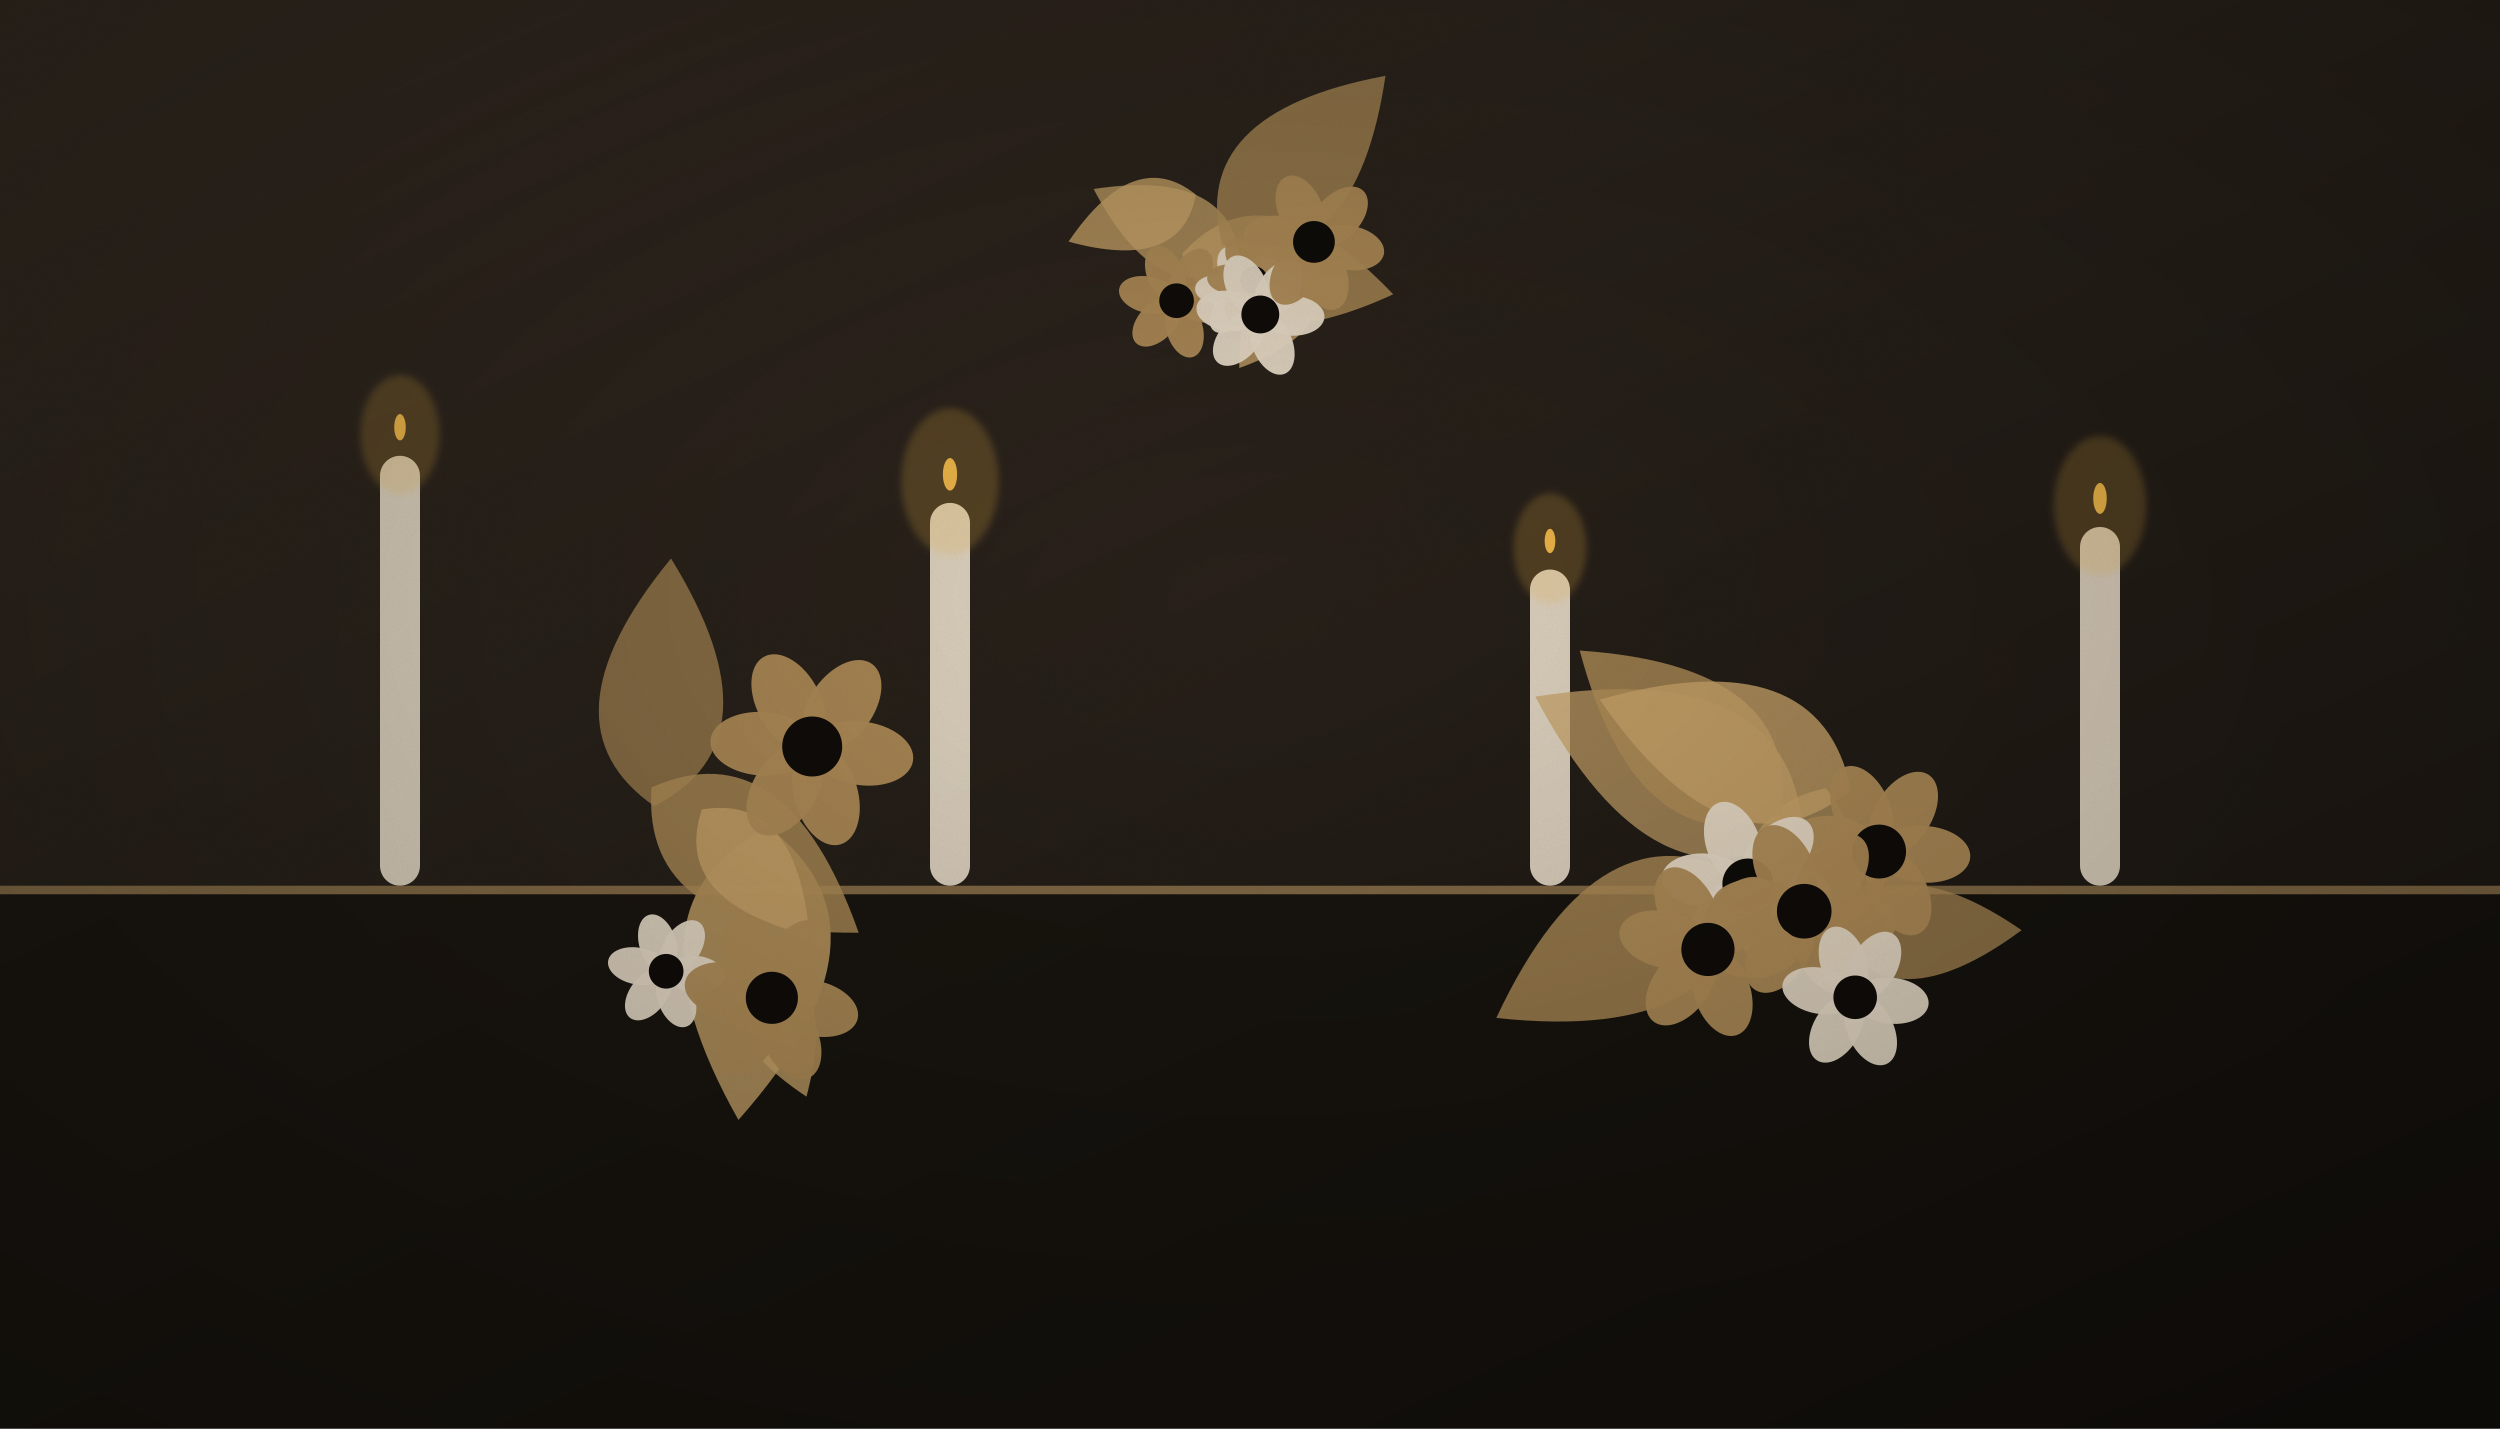
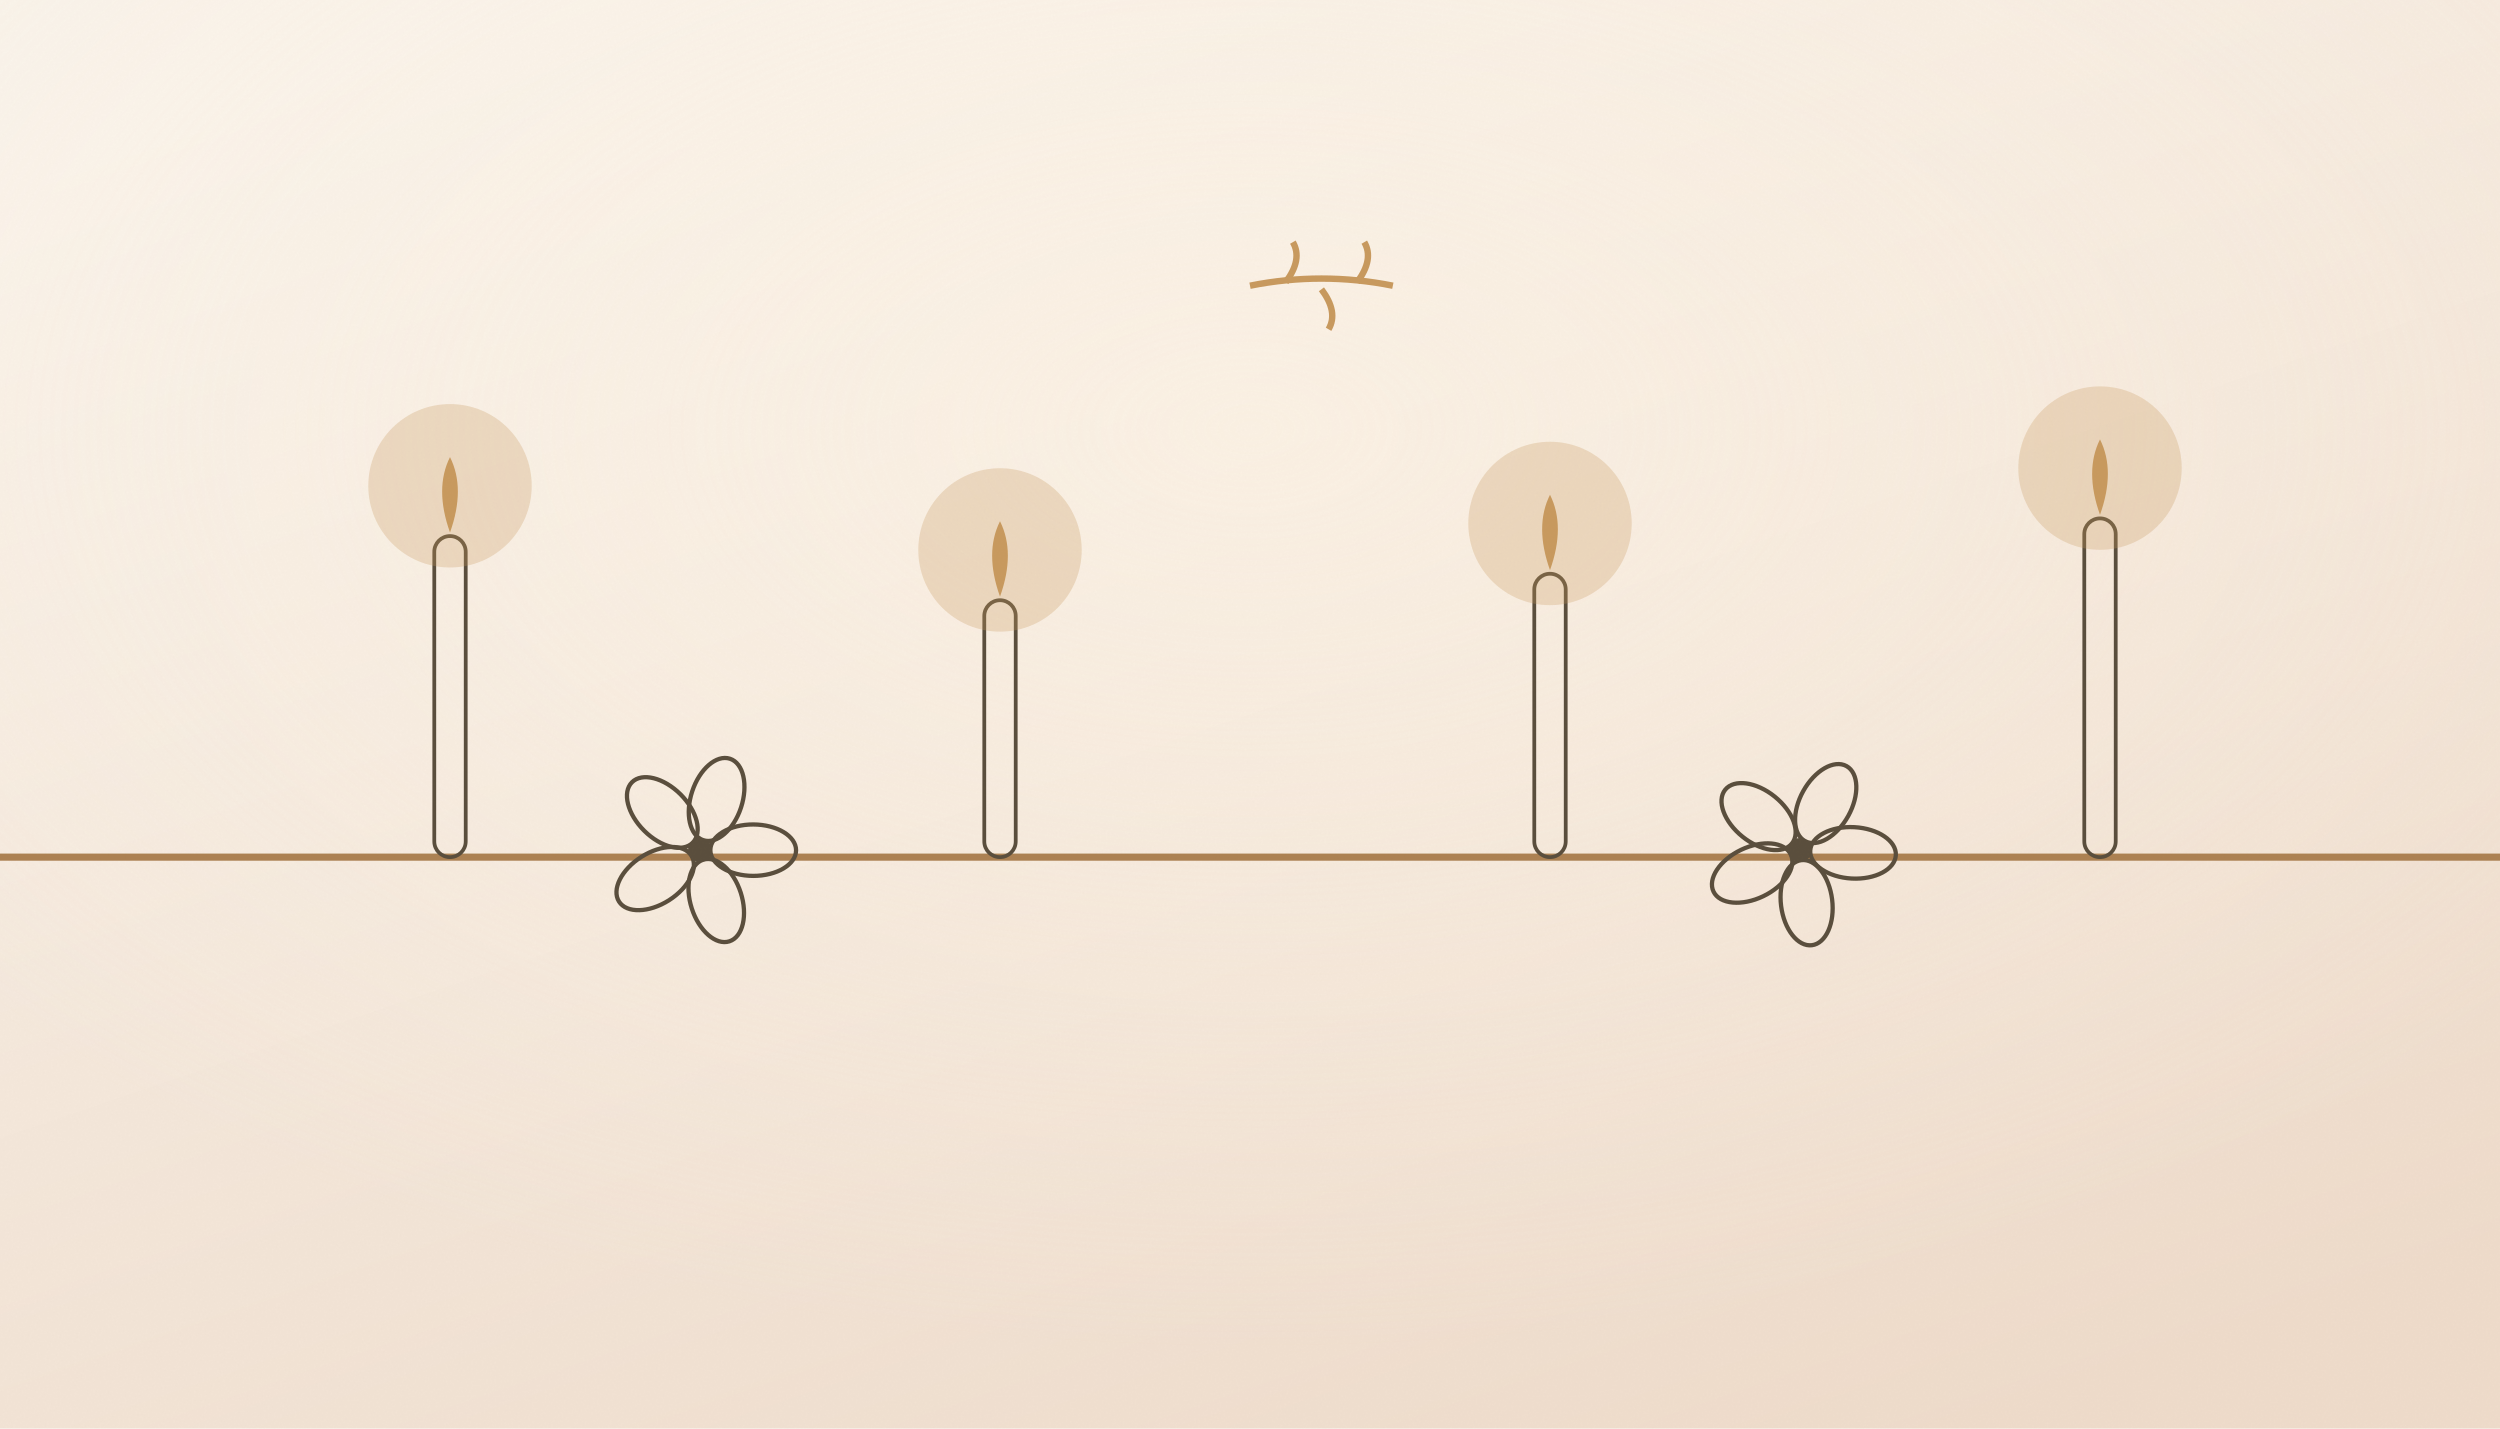
<svg xmlns="http://www.w3.org/2000/svg" width="1400" height="800" viewBox="0 0 1400 800" role="img">
  <defs>
-     <linearGradient id="g15" x1="0.1" y1="0" x2="0.9" y2="1">
-       <stop offset="0%" stop-color="#332a20" />
-       <stop offset="100%" stop-color="#191410" />
+     <linearGradient id="g15" x1="0.2" y1="0" x2="0.8" y2="1">
+       <stop offset="0%" stop-color="#faf3ea" />
+       <stop offset="100%" stop-color="#efdccb" />
    </linearGradient>
-     <radialGradient id="v15" cx="50%" cy="42%" r="72%">
-       <stop offset="0%" stop-color="#000000" stop-opacity="0" />
-       <stop offset="100%" stop-color="#000000" stop-opacity="0.3" />
+     <radialGradient id="glow15" cx="50%" cy="30%" r="65%">
+       <stop offset="0%" stop-color="#fff6e8" stop-opacity="0.55" />
+       <stop offset="100%" stop-color="#fff6e8" stop-opacity="0" />
    </radialGradient>
    <filter id="n15">
-       <feTurbulence type="fractalNoise" baseFrequency="0.8" numOctaves="2" stitchTiles="stitch" result="noise" />
-       <feColorMatrix in="noise" type="matrix" values="0 0 0 0 0  0 0 0 0 0  0 0 0 0 0  0 0 0 0.06 0" />
+       <feTurbulence type="fractalNoise" baseFrequency="0.85" numOctaves="2" stitchTiles="stitch" result="noise" />
+       <feColorMatrix in="noise" type="matrix" values="0 0 0 0 0  0 0 0 0 0  0 0 0 0 0  0 0 0 0.035 0" />
    </filter>
  </defs>
  <rect width="1400" height="800" fill="url(#g15)" />
-   <rect x="0" y="496" width="1400" height="304" fill="#0f0c09" opacity="0.55" />
-   <rect x="0" y="496" width="1400" height="4.8" fill="#c9a469" opacity="0.6" />
-   <rect x="212.8" y="255.25" width="22.4" height="240.75" rx="11.2" fill="#e8dcc8" opacity="0.95" />
-   <ellipse cx="224" cy="239.25" rx="3.235" ry="7.395" fill="#f0b74a" />
-   <ellipse cx="224" cy="243.25" rx="22.186" ry="33.279" fill="#f0b74a" opacity="0.22" filter="blur(2px)" />
-   <rect x="520.8" y="281.623" width="22.4" height="214.377" rx="11.2" fill="#e8dcc8" opacity="0.95" />
-   <ellipse cx="532" cy="265.623" rx="3.987" ry="9.114" fill="#f0b74a" />
-   <ellipse cx="532" cy="269.623" rx="27.342" ry="41.013" fill="#f0b74a" opacity="0.22" filter="blur(2px)" />
-   <rect x="856.8" y="318.944" width="22.4" height="177.056" rx="11.2" fill="#e8dcc8" opacity="0.95" />
-   <ellipse cx="868" cy="302.944" rx="2.988" ry="6.83" fill="#f0b74a" />
-   <ellipse cx="868" cy="306.944" rx="20.491" ry="30.736" fill="#f0b74a" opacity="0.22" filter="blur(2px)" />
-   <rect x="1164.8" y="295.112" width="22.4" height="200.888" rx="11.2" fill="#e8dcc8" opacity="0.95" />
-   <ellipse cx="1176" cy="279.112" rx="3.79" ry="8.662" fill="#f0b74a" />
-   <ellipse cx="1176" cy="283.112" rx="25.987" ry="38.981" fill="#f0b74a" opacity="0.22" filter="blur(2px)" />
-   <path d="M 430.856 463.809 Q 480.132 381.681 595.111 463.809 Q 480.132 545.937 430.856 463.809 Z" fill="#c9a469" opacity="0.844" transform="rotate(96.0571 430.8556 463.8091)" />
-   <path d="M 364.858 440.947 Q 407.369 370.094 506.564 440.947 Q 407.369 511.8 364.858 440.947 Z" fill="#b08d57" opacity="0.843" transform="rotate(35.0463 364.8576 440.9469)" />
-   <path d="M 393.057 453.319 Q 420.872 406.961 485.773 453.319 Q 420.872 499.677 393.057 453.319 Z" fill="#c9a469" opacity="0.799" transform="rotate(49.49846 393.0572 453.3193)" />
-   <path d="M 366.417 451.445 Q 408.122 381.938 505.431 451.445 Q 408.122 520.952 366.417 451.445 Z" fill="#b08d57" opacity="0.708" transform="rotate(273.858 366.4173 451.4449)" />
-   <path d="M 420.345 531.62 Q 446.822 487.493 508.6 531.62 Q 446.822 575.747 420.345 531.62 Z" fill="#c9a469" opacity="0.824" transform="rotate(69.23611 420.3453 531.6198)" />
-   <g>
-     <ellipse cx="482.6" cy="421.9" rx="29.0" ry="17.8" fill="#b08d57" opacity="0.96" transform="rotate(7.9478 482.6 421.9)" />
-     <ellipse cx="462.6" cy="445.0" rx="29.0" ry="17.8" fill="#b08d57" opacity="0.96" transform="rotate(73.95891 462.6 445.0)" />
-     <ellipse cx="439.7" cy="441.7" rx="29.0" ry="17.8" fill="#b08d57" opacity="0.96" transform="rotate(122.5919 439.7 441.7)" />
-     <ellipse cx="426.8" cy="416.5" rx="29.0" ry="17.8" fill="#b08d57" opacity="0.96" transform="rotate(183.2463 426.8 416.5)" />
-     <ellipse cx="441.6" cy="393.3" rx="29.0" ry="17.8" fill="#b08d57" opacity="0.96" transform="rotate(241.8191 441.6 393.3)" />
-     <ellipse cx="471.3" cy="395.3" rx="29.0" ry="17.8" fill="#b08d57" opacity="0.96" transform="rotate(305.9587 471.3 395.3)" />
-     <circle cx="454.831" cy="418.04" r="16.8" fill="#0f0c09" />
+   <rect width="1400" height="800" fill="url(#glow15)" />
+   <line x1="0" y1="480" x2="1400" y2="480" stroke="#ad8253" stroke-width="4" />
+   <rect x="243.2" y="300.2" width="17.6" height="179.8" rx="8.8" fill="none" stroke="#5b4f3d" stroke-width="2.112" />
+   <circle cx="252" cy="272.04" r="45.76" fill="#c99a5f" opacity="0.28" />
+   <path d="M 252 298.2 q 8.8 -24.64 0 -42.24 q -8.8 17.6 0 42.24" fill="#c99a5f" />
+   <rect x="551.2" y="336.124" width="17.6" height="143.876" rx="8.8" fill="none" stroke="#5b4f3d" stroke-width="2.112" />
+   <circle cx="560" cy="307.964" r="45.76" fill="#c99a5f" opacity="0.28" />
+   <path d="M 560 334.124 q 8.8 -24.64 0 -42.24 q -8.8 17.6 0 42.24" fill="#c99a5f" />
+   <rect x="859.2" y="321.299" width="17.6" height="158.701" rx="8.8" fill="none" stroke="#5b4f3d" stroke-width="2.112" />
+   <circle cx="868" cy="293.139" r="45.76" fill="#c99a5f" opacity="0.28" />
+   <path d="M 868 319.299 q 8.8 -24.64 0 -42.24 q -8.8 17.6 0 42.24" fill="#c99a5f" />
+   <rect x="1167.2" y="290.293" width="17.6" height="189.707" rx="8.8" fill="none" stroke="#5b4f3d" stroke-width="2.112" />
+   <circle cx="1176" cy="262.133" r="45.76" fill="#c99a5f" opacity="0.28" />
+   <path d="M 1176 288.293 q 8.8 -24.64 0 -42.24 q -8.8 17.6 0 42.24" fill="#c99a5f" />
+   <g fill="none" stroke="#5b4f3d" stroke-width="2.4">
+     <ellipse cx="421.8" cy="476.1" rx="24.0" ry="14.4" transform="rotate(0.1512954 421.8 476.1)" />
+     <ellipse cx="401.1" cy="504.3" rx="24.0" ry="14.4" transform="rotate(72.14427 401.1 504.3)" />
+     <ellipse cx="366.9" cy="492.0" rx="24.0" ry="14.4" transform="rotate(147.565 366.9 492.0)" />
+     <ellipse cx="370.9" cy="455.0" rx="24.0" ry="14.4" transform="rotate(224.8926 370.9 455.0)" />
+     <ellipse cx="401.3" cy="447.7" rx="24.0" ry="14.4" transform="rotate(288.1762 401.3 447.7)" />
+     <circle cx="392" cy="476" r="6.7" fill="#5b4f3d" stroke="none" />
  </g>
-   <g>
-     <ellipse cx="389.2" cy="545.5" rx="16.8" ry="10.3" fill="#e8dcc8" opacity="0.96" transform="rotate(5.680395 389.2 545.5)" />
-     <ellipse cx="378.7" cy="559.1" rx="16.8" ry="10.3" fill="#e8dcc8" opacity="0.96" transform="rotate(69.66891 378.7 559.1)" />
-     <ellipse cx="363.1" cy="556.7" rx="16.8" ry="10.3" fill="#e8dcc8" opacity="0.96" transform="rotate(127.8181 363.1 556.7)" />
-     <ellipse cx="357.1" cy="541.0" rx="16.8" ry="10.3" fill="#e8dcc8" opacity="0.96" transform="rotate(190.4287 357.1 541.0)" />
-     <ellipse cx="368.3" cy="528.4" rx="16.8" ry="10.3" fill="#e8dcc8" opacity="0.96" transform="rotate(252.9472 368.3 528.4)" />
-     <ellipse cx="382.1" cy="530.4" rx="16.8" ry="10.3" fill="#e8dcc8" opacity="0.96" transform="rotate(303.9234 382.1 530.4)" />
-     <circle cx="373.037" cy="543.912" r="9.7" fill="#0f0c09" />
+   <g fill="none" stroke="#5b4f3d" stroke-width="2.4">
+     <ellipse cx="1037.7" cy="477.6" rx="24.0" ry="14.4" transform="rotate(3.057592 1037.7 477.6)" />
+     <ellipse cx="1011.7" cy="505.5" rx="24.0" ry="14.4" transform="rotate(82.92284 1011.7 505.5)" />
+     <ellipse cx="981.2" cy="488.9" rx="24.0" ry="14.4" transform="rotate(154.3676 981.2 488.9)" />
+     <ellipse cx="984.8" cy="457.3" rx="24.0" ry="14.4" transform="rotate(218.842 984.8 457.3)" />
+     <ellipse cx="1022.4" cy="450.0" rx="24.0" ry="14.4" transform="rotate(299.0167 1022.4 450.0)" />
+     <circle cx="1008" cy="476" r="6.7" fill="#5b4f3d" stroke="none" />
  </g>
-   <g>
-     <ellipse cx="455.9" cy="564.6" rx="25.1" ry="15.4" fill="#b08d57" opacity="0.96" transform="rotate(13.85753 455.9 564.6)" />
-     <ellipse cx="442.5" cy="580.8" rx="25.1" ry="15.4" fill="#b08d57" opacity="0.96" transform="rotate(65.08049 442.5 580.8)" />
-     <ellipse cx="419.4" cy="579.4" rx="25.1" ry="15.4" fill="#b08d57" opacity="0.96" transform="rotate(122.0028 419.4 579.4)" />
-     <ellipse cx="408.3" cy="554.5" rx="25.1" ry="15.4" fill="#b08d57" opacity="0.96" transform="rotate(190.1507 408.3 554.5)" />
-     <ellipse cx="422.3" cy="536.6" rx="25.1" ry="15.4" fill="#b08d57" opacity="0.96" transform="rotate(245.872 422.3 536.6)" />
-     <ellipse cx="445.0" cy="538.1" rx="25.1" ry="15.4" fill="#b08d57" opacity="0.96" transform="rotate(301.5896 445.0 538.1)" />
-     <circle cx="432.243" cy="558.784" r="14.6" fill="#0f0c09" />
+   <g stroke="#c99a5f" stroke-width="3.6" fill="none" transform="rotate(0 700 160)">
+     <path d="M 700 160 Q 740 152 780 160" />
+     <path d="M 720 158 q 9.6 -12.8 4 -22.4" />
+     <path d="M 740 162 q 9.6 12.8 4 22.4" />
+     <path d="M 760 158 q 9.6 -12.8 4 -22.4" />
  </g>
-   <path d="M 1009.678 465.298 Q 1059.993 381.439 1177.397 465.298 Q 1059.993 549.157 1009.678 465.298 Z" fill="#c9a469" opacity="0.732" transform="rotate(206.6404 1009.678 465.2979)" />
-   <path d="M 977.013 491.769 Q 1024.897 411.962 1136.627 491.769 Q 1024.897 571.576 977.013 491.769 Z" fill="#b08d57" opacity="0.833" transform="rotate(150.6296 977.0132 491.7691)" />
-   <path d="M 1022.546 441.475 Q 1056.066 385.608 1134.281 441.475 Q 1056.066 497.342 1022.546 441.475 Z" fill="#c9a469" opacity="0.716" transform="rotate(110.0818 1022.546 441.4749)" />
-   <path d="M 997.24 456.934 Q 1040.983 384.029 1143.05 456.934 Q 1040.983 529.839 997.24 456.934 Z" fill="#b08d57" opacity="0.827" transform="rotate(219.4414 997.2395 456.9337)" />
-   <path d="M 1036.501 442.442 Q 1081.349 367.694 1185.996 442.442 Q 1081.349 517.19 1036.501 442.442 Z" fill="#c9a469" opacity="0.82" transform="rotate(199.8194 1036.501 442.442)" />
-   <path d="M 1026.849 522.74 Q 1058.426 470.111 1132.107 522.74 Q 1058.426 575.369 1026.849 522.74 Z" fill="#b08d57" opacity="0.781" transform="rotate(358.9938 1026.849 522.7403)" />
-   <g>
-     <ellipse cx="1077.4" cy="478.4" rx="26.0" ry="15.9" fill="#b08d57" opacity="0.96" transform="rotate(3.594556 1077.4 478.4)" />
-     <ellipse cx="1063.3" cy="499.4" rx="26.0" ry="15.9" fill="#b08d57" opacity="0.96" transform="rotate(63.9063 1063.3 499.4)" />
-     <ellipse cx="1036.2" cy="496.1" rx="26.0" ry="15.9" fill="#b08d57" opacity="0.96" transform="rotate(129.9616 1036.2 496.1)" />
-     <ellipse cx="1027.5" cy="473.1" rx="26.0" ry="15.9" fill="#b08d57" opacity="0.96" transform="rotate(188.7186 1027.5 473.1)" />
-     <ellipse cx="1042.6" cy="453.7" rx="26.0" ry="15.9" fill="#b08d57" opacity="0.96" transform="rotate(247.2952 1042.6 453.7)" />
-     <ellipse cx="1065.9" cy="455.7" rx="26.0" ry="15.9" fill="#b08d57" opacity="0.96" transform="rotate(302.7291 1065.9 455.7)" />
-     <circle cx="1052.29" cy="476.869" r="15.1" fill="#0f0c09" />
-   </g>
-   <g>
-     <ellipse cx="1002.2" cy="499.4" rx="24.6" ry="15.1" fill="#e8dcc8" opacity="0.96" transform="rotate(10.51172 1002.2 499.4)" />
-     <ellipse cx="986.3" cy="517.7" rx="24.6" ry="15.1" fill="#e8dcc8" opacity="0.96" transform="rotate(71.58607 986.3 517.7)" />
-     <ellipse cx="964.8" cy="514.3" rx="24.6" ry="15.1" fill="#e8dcc8" opacity="0.96" transform="rotate(126.0695 964.8 514.3)" />
-     <ellipse cx="955.1" cy="493.1" rx="24.6" ry="15.1" fill="#e8dcc8" opacity="0.96" transform="rotate(184.7934 955.1 493.1)" />
-     <ellipse cx="970.7" cy="472.7" rx="24.6" ry="15.1" fill="#e8dcc8" opacity="0.96" transform="rotate(250.1008 970.7 472.7)" />
-     <ellipse cx="995.4" cy="478.0" rx="24.6" ry="15.1" fill="#e8dcc8" opacity="0.96" transform="rotate(314.2551 995.4 478.0)" />
-     <circle cx="978.829" cy="495.074" r="14.3" fill="#0f0c09" />
-   </g>
-   <g>
-     <ellipse cx="1035.5" cy="514.7" rx="26.4" ry="16.2" fill="#b08d57" opacity="0.96" transform="rotate(9.968491 1035.5 514.7)" />
-     <ellipse cx="1022.7" cy="532.6" rx="26.4" ry="16.2" fill="#b08d57" opacity="0.96" transform="rotate(61.06251 1022.7 532.6)" />
-     <ellipse cx="996.9" cy="532.0" rx="26.4" ry="16.2" fill="#b08d57" opacity="0.96" transform="rotate(121.879 996.9 532.0)" />
-     <ellipse cx="984.9" cy="508.4" rx="26.4" ry="16.2" fill="#b08d57" opacity="0.96" transform="rotate(184.1507 984.9 508.4)" />
-     <ellipse cx="999.7" cy="487.0" rx="26.4" ry="16.2" fill="#b08d57" opacity="0.96" transform="rotate(245.4461 999.7 487.0)" />
-     <ellipse cx="1026.0" cy="490.0" rx="26.4" ry="16.2" fill="#b08d57" opacity="0.96" transform="rotate(307.5778 1026.0 490.0)" />
-     <circle cx="1010.368" cy="510.28" r="15.3" fill="#0f0c09" />
-   </g>
-   <g>
-     <ellipse cx="1059.1" cy="560.4" rx="21.0" ry="12.9" fill="#e8dcc8" opacity="0.96" transform="rotate(5.545862 1059.1 560.4)" />
-     <ellipse cx="1047.6" cy="576.8" rx="21.0" ry="12.9" fill="#e8dcc8" opacity="0.96" transform="rotate(64.56447 1047.6 576.8)" />
-     <ellipse cx="1028.5" cy="575.9" rx="21.0" ry="12.9" fill="#e8dcc8" opacity="0.96" transform="rotate(120.971 1028.5 575.9)" />
-     <ellipse cx="1018.9" cy="554.8" rx="21.0" ry="12.9" fill="#e8dcc8" opacity="0.96" transform="rotate(190.3715 1018.9 554.8)" />
-     <ellipse cx="1032.4" cy="539.2" rx="21.0" ry="12.9" fill="#e8dcc8" opacity="0.96" transform="rotate(251.2359 1032.4 539.2)" />
-     <ellipse cx="1049.3" cy="541.0" rx="21.0" ry="12.9" fill="#e8dcc8" opacity="0.96" transform="rotate(300.6021 1049.3 541.0)" />
-     <circle cx="1038.907" cy="558.485" r="12.2" fill="#0f0c09" />
-   </g>
-   <g>
-     <ellipse cx="981.3" cy="532.0" rx="25.7" ry="15.8" fill="#b08d57" opacity="0.96" transform="rotate(0.824818 981.3 532.0)" />
-     <ellipse cx="964.4" cy="555.3" rx="25.7" ry="15.8" fill="#b08d57" opacity="0.96" transform="rotate(71.349 964.4 555.3)" />
-     <ellipse cx="941.5" cy="551.6" rx="25.7" ry="15.8" fill="#b08d57" opacity="0.96" transform="rotate(126.9266 941.5 551.6)" />
-     <ellipse cx="932.2" cy="526.2" rx="25.7" ry="15.8" fill="#b08d57" opacity="0.96" transform="rotate(192.713 932.2 526.2)" />
-     <ellipse cx="944.9" cy="509.6" rx="25.7" ry="15.8" fill="#b08d57" opacity="0.96" transform="rotate(242.4034 944.9 509.6)" />
-     <ellipse cx="972.8" cy="513.0" rx="25.7" ry="15.8" fill="#b08d57" opacity="0.96" transform="rotate(311.2328 972.8 513.0)" />
-     <circle cx="956.446" cy="531.691" r="14.9" fill="#0f0c09" />
-   </g>
-   <path d="M 735.11 146.826 Q 756.747 110.763 807.235 146.826 Q 756.747 182.888 735.11 146.826 Z" fill="#c9a469" opacity="0.794" transform="rotate(124.7407 735.1098 146.8257)" />
-   <path d="M 662.025 142.146 Q 698.127 81.975 782.366 142.146 Q 698.127 202.316 662.025 142.146 Z" fill="#b08d57" opacity="0.83" transform="rotate(10.85957 662.025 142.1458)" />
-   <path d="M 694.402 147.402 Q 721.971 101.453 786.3 147.402 Q 721.971 193.351 694.402 147.402 Z" fill="#c9a469" opacity="0.76" transform="rotate(206.8858 694.402 147.4018)" />
-   <path d="M 684.567 137.231 Q 724.042 71.437 816.153 137.231 Q 724.042 203.024 684.567 137.231 Z" fill="#b08d57" opacity="0.79" transform="rotate(313.9306 684.5666 137.2306)" />
-   <path d="M 669.734 109.025 Q 692.548 71.001 745.782 109.025 Q 692.548 147.049 669.734 109.025 Z" fill="#c9a469" opacity="0.804" transform="rotate(159.7716 669.7337 109.0249)" />
-   <g>
-     <ellipse cx="674.9" cy="170.5" rx="16.7" ry="10.2" fill="#b08d57" opacity="0.96" transform="rotate(7.604377 674.9 170.5)" />
-     <ellipse cx="663.3" cy="183.9" rx="16.7" ry="10.2" fill="#b08d57" opacity="0.96" transform="rotate(74.01706 663.3 183.9)" />
-     <ellipse cx="647.8" cy="180.1" rx="16.7" ry="10.2" fill="#b08d57" opacity="0.96" transform="rotate(133.4409 647.8 180.1)" />
-     <ellipse cx="643.1" cy="165.1" rx="16.7" ry="10.2" fill="#b08d57" opacity="0.96" transform="rotate(191.9327 643.1 165.1)" />
-     <ellipse cx="652.6" cy="153.6" rx="16.7" ry="10.2" fill="#b08d57" opacity="0.96" transform="rotate(247.0608 652.6 153.6)" />
-     <ellipse cx="667.1" cy="154.5" rx="16.7" ry="10.2" fill="#b08d57" opacity="0.96" transform="rotate(300.638 667.1 154.5)" />
-     <circle cx="658.881" cy="168.41" r="9.7" fill="#0f0c09" />
-   </g>
-   <g>
-     <ellipse cx="709.1" cy="166.6" rx="13.7" ry="8.4" fill="#e8dcc8" opacity="0.96" transform="rotate(12.13421 709.1 166.6)" />
-     <ellipse cx="701.7" cy="175.8" rx="13.7" ry="8.4" fill="#e8dcc8" opacity="0.96" transform="rotate(64.98557 701.7 175.8)" />
-     <ellipse cx="688.1" cy="174.4" rx="13.7" ry="8.4" fill="#e8dcc8" opacity="0.96" transform="rotate(127.1615 688.1 174.4)" />
-     <ellipse cx="682.9" cy="162.5" rx="13.7" ry="8.4" fill="#e8dcc8" opacity="0.96" transform="rotate(185.6201 682.9 162.5)" />
-     <ellipse cx="691.0" cy="151.5" rx="13.7" ry="8.4" fill="#e8dcc8" opacity="0.96" transform="rotate(247.4792 691.0 151.5)" />
-     <ellipse cx="704.6" cy="153.6" rx="13.7" ry="8.4" fill="#e8dcc8" opacity="0.96" transform="rotate(309.7767 704.6 153.6)" />
-     <circle cx="696.112" cy="163.775" r="8.0" fill="#0f0c09" />
-   </g>
-   <g>
-     <ellipse cx="714.9" cy="158.8" rx="13.3" ry="8.2" fill="#b08d57" opacity="0.96" transform="rotate(9.203663 714.9 158.8)" />
-     <ellipse cx="707.3" cy="168.6" rx="13.3" ry="8.2" fill="#b08d57" opacity="0.96" transform="rotate(66.39862 707.3 168.6)" />
-     <ellipse cx="695.6" cy="167.8" rx="13.3" ry="8.2" fill="#b08d57" opacity="0.96" transform="rotate(120.5836 695.6 167.8)" />
-     <ellipse cx="689.3" cy="156.2" rx="13.3" ry="8.2" fill="#b08d57" opacity="0.96" transform="rotate(182.5901 689.3 156.2)" />
-     <ellipse cx="695.8" cy="145.5" rx="13.3" ry="8.2" fill="#b08d57" opacity="0.96" transform="rotate(240.4371 695.8 145.5)" />
-     <ellipse cx="708.7" cy="145.6" rx="13.3" ry="8.2" fill="#b08d57" opacity="0.96" transform="rotate(300.712 708.7 145.6)" />
-     <circle cx="702.143" cy="156.739" r="7.7" fill="#0f0c09" />
-   </g>
-   <g>
-     <ellipse cx="723.4" cy="176.8" rx="18.3" ry="11.2" fill="#e8dcc8" opacity="0.96" transform="rotate(2.39371 723.4 176.8)" />
-     <ellipse cx="712.5" cy="192.4" rx="18.3" ry="11.2" fill="#e8dcc8" opacity="0.96" transform="rotate(67.51326 712.5 192.4)" />
-     <ellipse cx="694.0" cy="189.3" rx="18.3" ry="11.2" fill="#e8dcc8" opacity="0.96" transform="rotate(131.6123 694.0 189.3)" />
-     <ellipse cx="688.2" cy="174.1" rx="18.3" ry="11.2" fill="#e8dcc8" opacity="0.96" transform="rotate(186.4236 688.2 174.1)" />
-     <ellipse cx="698.0" cy="160.2" rx="18.3" ry="11.2" fill="#e8dcc8" opacity="0.96" transform="rotate(243.8396 698.0 160.2)" />
-     <ellipse cx="716.1" cy="161.7" rx="18.3" ry="11.2" fill="#e8dcc8" opacity="0.96" transform="rotate(305.6729 716.1 161.7)" />
-     <circle cx="705.774" cy="176.104" r="10.6" fill="#0f0c09" />
-   </g>
-   <g>
-     <ellipse cx="755.1" cy="138.7" rx="20.2" ry="12.4" fill="#b08d57" opacity="0.96" transform="rotate(9.609287 755.1 138.7)" />
-     <ellipse cx="741.9" cy="154.0" rx="20.2" ry="12.4" fill="#b08d57" opacity="0.96" transform="rotate(71.91046 741.9 154.0)" />
-     <ellipse cx="725.8" cy="152.2" rx="20.2" ry="12.4" fill="#b08d57" opacity="0.96" transform="rotate(120.8566 725.8 152.2)" />
-     <ellipse cx="716.4" cy="133.3" rx="20.2" ry="12.4" fill="#b08d57" opacity="0.96" transform="rotate(186.3777 716.4 133.3)" />
-     <ellipse cx="728.2" cy="117.5" rx="20.2" ry="12.4" fill="#b08d57" opacity="0.96" transform="rotate(246.9437 728.2 117.5)" />
-     <ellipse cx="749.4" cy="121.4" rx="20.2" ry="12.4" fill="#b08d57" opacity="0.96" transform="rotate(313.9164 749.4 121.4)" />
-     <circle cx="735.805" cy="135.468" r="11.7" fill="#0f0c09" />
-   </g>
-   <rect width="1400" height="800" fill="url(#v15)" />
-   <rect width="1400" height="800" filter="url(#n15)" opacity="0.5" />
+   <rect width="1400" height="800" filter="url(#n15)" opacity="0.4" />
</svg>
